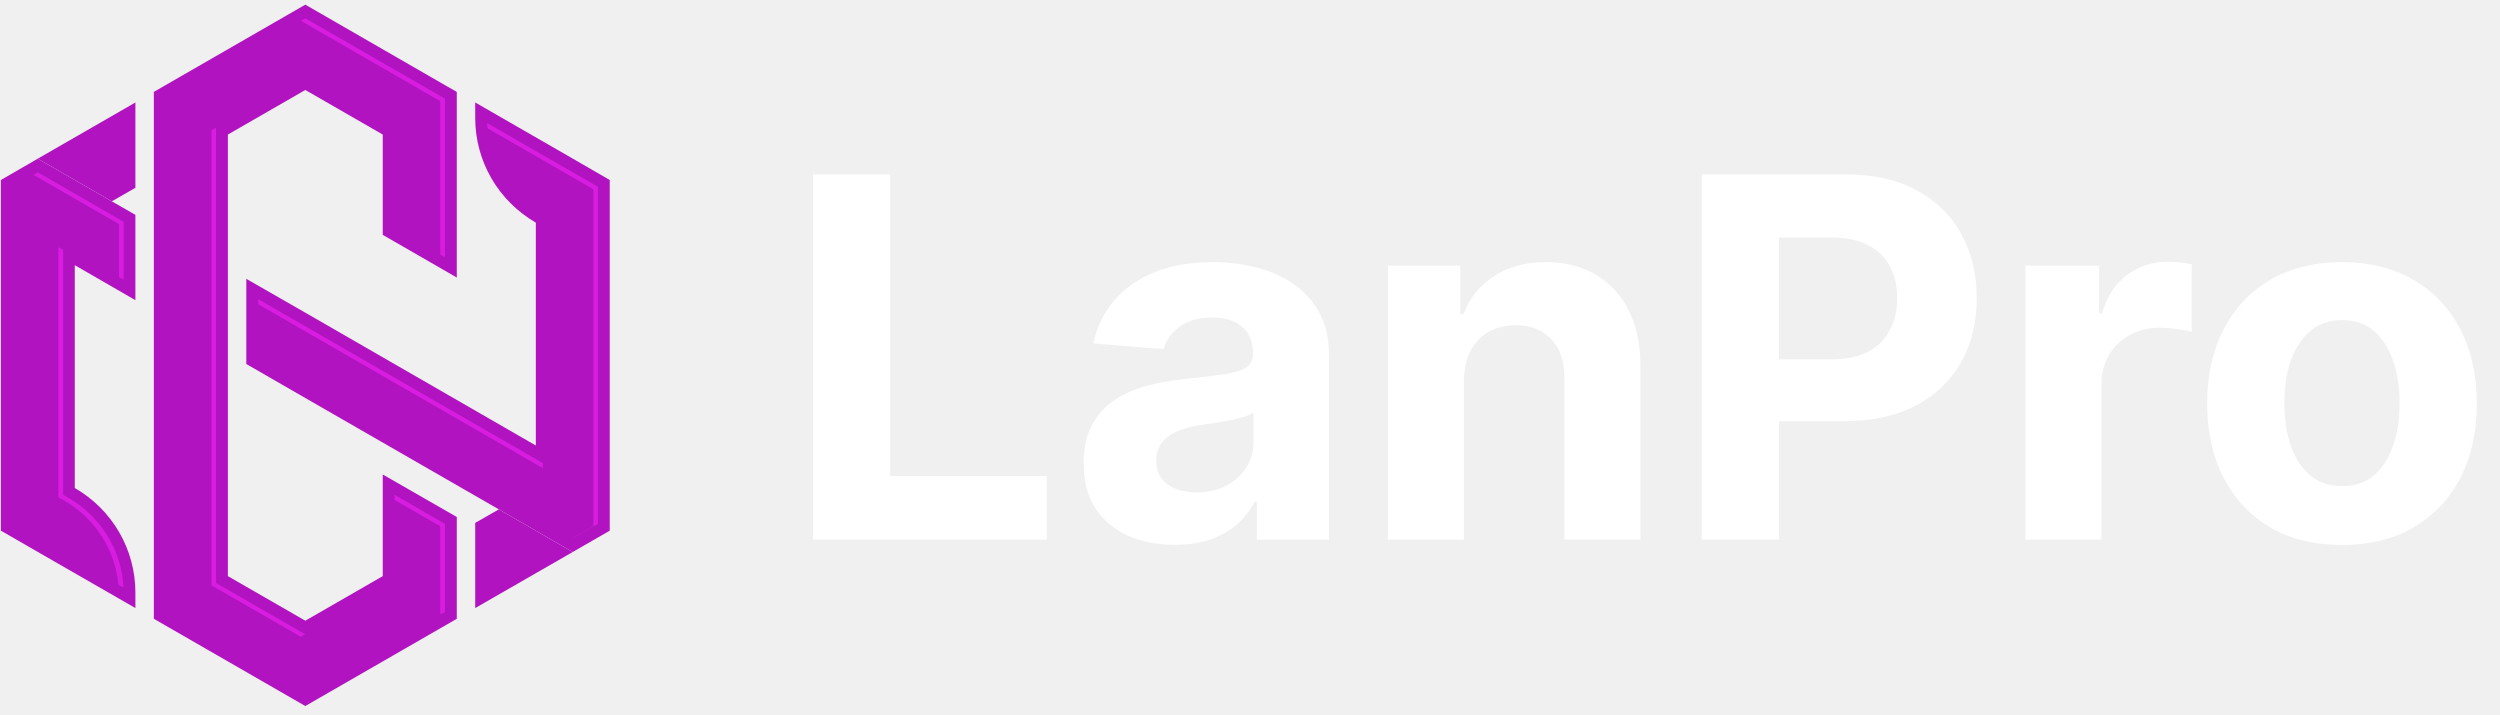
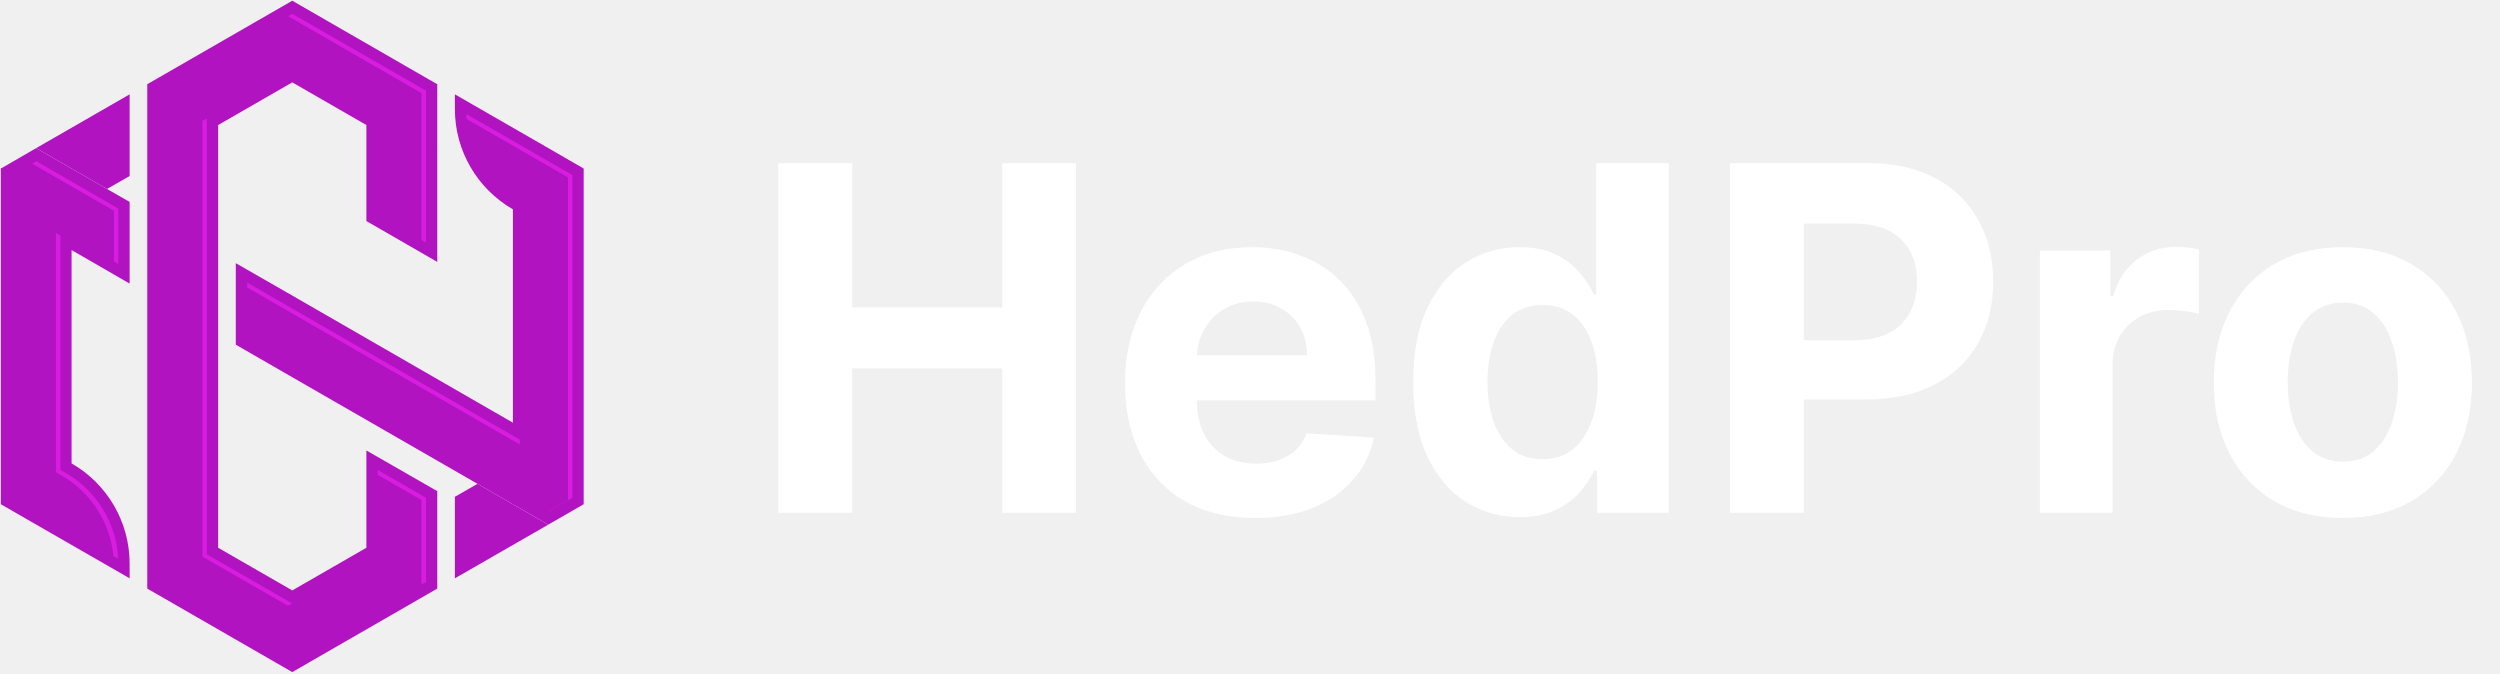
- <svg xmlns="http://www.w3.org/2000/svg" width="224" height="64" viewBox="0 0 224 64" fill="none">
+ <svg xmlns="http://www.w3.org/2000/svg" width="234" height="63" viewBox="0 0 234 63" fill="none">
  <g clip-path="url(#clip0_454_463)">
-     <path d="M6.7 23.759V43.727C10.07 45.664 12.132 49.236 12.132 53.097V54.481L3.397 49.46L0.08 47.549V16.128L3.383 14.217L10.017 18.039L12.132 19.252V26.896L6.7 23.759Z" fill="#B113C0" />
-     <path d="M54.632 16.128V47.549L51.315 49.46L44.694 45.638L27.356 35.661L22.07 32.616V24.985L27.356 28.016L32.642 31.061L48.011 39.918V19.95C46.333 18.975 44.971 17.604 44.033 15.983C43.095 14.362 42.579 12.504 42.579 10.579V9.182L51.328 14.217L54.632 16.128Z" fill="#B113C0" />
-     <path d="M51.315 49.46L42.579 54.481V46.85L44.694 45.638L51.315 49.46Z" fill="#B113C0" />
-     <path d="M12.132 9.182V16.826L10.017 18.039L3.383 14.217L12.132 9.182Z" fill="#B113C0" />
-     <path d="M34.294 21.044V12.055L27.356 8.062L20.418 12.055V51.621L27.356 55.615L34.294 51.621V42.514L40.928 46.323V55.444L27.356 63.259L13.784 55.444V8.233L27.356 0.417L40.095 7.759L40.928 8.233V24.866L34.294 21.044Z" fill="#B113C0" />
+     <path d="M6.7 23.407V43.375C10.07 45.312 12.132 48.884 12.132 52.746V54.13L3.397 49.108L0.08 47.197V15.776L3.383 13.865L10.017 17.687L12.132 18.9V26.544L6.7 23.407Z" fill="#B113C0" />
+     <path d="M54.632 15.776V47.197L51.315 49.108L44.694 45.286L27.356 35.309L22.07 32.264V24.633L27.356 27.665L32.642 30.709L48.011 39.566V19.599C46.333 18.623 44.971 17.253 44.033 15.631C43.095 14.01 42.579 12.152 42.579 10.228V8.831L51.328 13.865L54.632 15.776Z" fill="#B113C0" />
+     <path d="M51.315 49.108L42.579 54.13V46.499L44.694 45.286L51.315 49.108Z" fill="#B113C0" />
+     <path d="M12.132 8.831V16.475L10.017 17.688L3.383 13.865L12.132 8.831Z" fill="#B113C0" />
+     <path d="M34.294 20.692V11.704L27.356 7.71L20.418 11.704V51.27L27.356 55.263L34.294 51.27V42.163L40.928 45.972V55.092L27.356 62.908L13.784 55.092V7.882L27.356 0.066L40.095 7.407L40.928 7.882V24.515L34.294 20.692Z" fill="#B113C0" />
    <g style="mix-blend-mode:overlay" opacity="0.5">
-       <path d="M11.061 52.649L10.612 52.399C10.321 49.275 8.524 46.441 5.762 44.86L5.233 44.557V22.151L5.656 22.388V44.333L6.185 44.636C9.065 46.31 10.916 49.354 11.061 52.649Z" fill="white" />
-       <path d="M11.074 19.871V25.064L10.665 24.826V20.082L3 15.666L3.396 15.442L11.074 19.871Z" fill="white" />
-       <path d="M23.139 26.804L48.644 41.499V41.947L23.139 27.265V26.804Z" fill="white" />
-       <path d="M53.574 16.734V46.943L51.327 48.234L51.3 48.221L53.164 47.154V16.958L43.675 11.489C43.667 11.331 43.658 11.177 43.649 11.027L53.574 16.734Z" fill="white" />
-       <path d="M27.342 56.827L26.945 57.051L18.95 52.451V11.66L19.36 11.449V52.241L27.342 56.827Z" fill="white" />
-       <path d="M39.87 8.839V23.047L39.447 22.81V9.063L26.959 1.867L27.355 1.643L39.87 8.839Z" fill="white" />
-       <path d="M35.35 44.333L39.87 46.943V54.837L39.447 55.048V47.154L35.35 44.794V44.333Z" fill="white" />
+       <path d="M11.061 52.298L10.612 52.047C10.321 48.924 8.524 46.09 5.762 44.508L5.233 44.205V21.799L5.656 22.037V43.981L6.185 44.284C9.065 45.958 10.916 49.003 11.061 52.298Z" fill="white" />
+       <path d="M11.074 19.519V24.712L10.665 24.475V19.73L3 15.315L3.396 15.091L11.074 19.519Z" fill="white" />
+       <path d="M23.139 26.452L48.644 41.148V41.596L23.139 26.913V26.452Z" fill="white" />
+       <path d="M53.574 16.383V46.591L51.327 47.883L51.3 47.87L53.164 46.802V16.607L43.675 11.137C43.666 10.979 43.658 10.825 43.649 10.676L53.574 16.383Z" fill="white" />
+       <path d="M27.342 56.476L26.945 56.7L18.95 52.1V11.308L19.36 11.097V51.889L27.342 56.476Z" fill="white" />
+       <path d="M39.87 8.488V22.696L39.447 22.458V8.712L26.959 1.516L27.355 1.292L39.87 8.488Z" fill="white" />
+       <path d="M35.35 43.981L39.87 46.591V54.486L39.447 54.697V46.802L35.35 44.443V43.981Z" fill="white" />
    </g>
  </g>
-   <path d="M72.844 48.352V15.624H79.764V42.647H93.794V48.352H72.844ZM105.248 48.815C103.682 48.815 102.286 48.543 101.061 48C99.836 47.446 98.867 46.631 98.153 45.555C97.45 44.468 97.098 43.115 97.098 41.496C97.098 40.133 97.349 38.987 97.849 38.06C98.35 37.133 99.032 36.388 99.895 35.823C100.758 35.258 101.738 34.832 102.835 34.545C103.943 34.257 105.104 34.055 106.319 33.938C107.746 33.788 108.897 33.65 109.771 33.522C110.644 33.383 111.278 33.181 111.672 32.915C112.066 32.648 112.263 32.254 112.263 31.732V31.636C112.263 30.624 111.944 29.841 111.305 29.287C110.676 28.733 109.781 28.456 108.62 28.456C107.395 28.456 106.42 28.728 105.696 29.271C104.971 29.804 104.492 30.475 104.257 31.285L97.961 30.773C98.281 29.282 98.909 27.993 99.847 26.906C100.784 25.809 101.994 24.967 103.474 24.381C104.966 23.785 106.692 23.486 108.652 23.486C110.016 23.486 111.321 23.646 112.567 23.966C113.824 24.285 114.937 24.781 115.907 25.452C116.887 26.123 117.659 26.986 118.224 28.041C118.789 29.085 119.071 30.337 119.071 31.796V48.352H112.615V44.948H112.423C112.029 45.715 111.502 46.391 110.841 46.977C110.181 47.553 109.387 48.005 108.46 48.336C107.533 48.655 106.463 48.815 105.248 48.815ZM107.198 44.117C108.199 44.117 109.083 43.92 109.85 43.526C110.617 43.121 111.219 42.577 111.656 41.896C112.093 41.214 112.311 40.441 112.311 39.578V36.974C112.098 37.112 111.805 37.24 111.432 37.357C111.07 37.464 110.66 37.565 110.202 37.661C109.744 37.746 109.286 37.826 108.828 37.901C108.37 37.965 107.954 38.023 107.581 38.076C106.782 38.194 106.084 38.38 105.488 38.636C104.891 38.891 104.428 39.238 104.098 39.674C103.767 40.1 103.602 40.633 103.602 41.272C103.602 42.199 103.938 42.908 104.609 43.398C105.291 43.877 106.154 44.117 107.198 44.117ZM131.16 34.161V48.352H124.352V23.806H130.84V28.137H131.128C131.671 26.709 132.582 25.58 133.861 24.749C135.139 23.907 136.689 23.486 138.511 23.486C140.215 23.486 141.701 23.859 142.969 24.605C144.237 25.351 145.222 26.416 145.926 27.801C146.629 29.175 146.98 30.816 146.98 32.723V48.352H140.173V33.938C140.183 32.435 139.8 31.264 139.022 30.422C138.244 29.57 137.174 29.143 135.81 29.143C134.894 29.143 134.084 29.341 133.381 29.735C132.689 30.129 132.145 30.704 131.751 31.461C131.368 32.206 131.171 33.106 131.16 34.161ZM152.473 48.352V15.624H165.385C167.868 15.624 169.982 16.098 171.729 17.047C173.477 17.984 174.808 19.289 175.724 20.962C176.651 22.624 177.115 24.541 177.115 26.715C177.115 28.888 176.646 30.805 175.708 32.467C174.771 34.129 173.413 35.424 171.634 36.35C169.865 37.277 167.724 37.741 165.21 37.741H156.98V32.196H164.091C165.423 32.196 166.52 31.967 167.383 31.509C168.256 31.04 168.906 30.395 169.332 29.575C169.769 28.744 169.988 27.791 169.988 26.715C169.988 25.628 169.769 24.68 169.332 23.87C168.906 23.05 168.256 22.416 167.383 21.968C166.509 21.51 165.401 21.281 164.059 21.281H159.393V48.352H152.473ZM181.481 48.352V23.806H188.081V28.089H188.337C188.784 26.565 189.535 25.415 190.59 24.637C191.645 23.849 192.859 23.454 194.233 23.454C194.574 23.454 194.942 23.476 195.336 23.518C195.73 23.561 196.076 23.62 196.375 23.694V29.735C196.055 29.639 195.613 29.554 195.048 29.479C194.484 29.404 193.967 29.367 193.498 29.367C192.497 29.367 191.602 29.586 190.814 30.022C190.036 30.448 189.418 31.045 188.96 31.812C188.513 32.579 188.289 33.463 188.289 34.465V48.352H181.481ZM209.842 48.831C207.36 48.831 205.213 48.304 203.402 47.249C201.602 46.184 200.211 44.703 199.231 42.806C198.251 40.9 197.761 38.689 197.761 36.175C197.761 33.639 198.251 31.423 199.231 29.527C200.211 27.62 201.602 26.139 203.402 25.084C205.213 24.019 207.36 23.486 209.842 23.486C212.324 23.486 214.466 24.019 216.266 25.084C218.077 26.139 219.473 27.62 220.453 29.527C221.433 31.423 221.923 33.639 221.923 36.175C221.923 38.689 221.433 40.9 220.453 42.806C219.473 44.703 218.077 46.184 216.266 47.249C214.466 48.304 212.324 48.831 209.842 48.831ZM209.874 43.557C211.003 43.557 211.946 43.238 212.702 42.599C213.459 41.949 214.029 41.065 214.412 39.946C214.806 38.827 215.004 37.554 215.004 36.127C215.004 34.699 214.806 33.426 214.412 32.307C214.029 31.189 213.459 30.305 212.702 29.655C211.946 29.005 211.003 28.68 209.874 28.68C208.734 28.68 207.775 29.005 206.998 29.655C206.23 30.305 205.65 31.189 205.256 32.307C204.872 33.426 204.68 34.699 204.68 36.127C204.68 37.554 204.872 38.827 205.256 39.946C205.65 41.065 206.23 41.949 206.998 42.599C207.775 43.238 208.734 43.557 209.874 43.557Z" fill="white" />
+   <path d="M72.844 48V15.273H79.764V28.776H93.81V15.273H100.714V48H93.81V34.481H79.764V48H72.844ZM117.477 48.479C114.952 48.479 112.779 47.968 110.957 46.945C109.146 45.912 107.75 44.452 106.77 42.567C105.79 40.67 105.3 38.428 105.3 35.839C105.3 33.314 105.79 31.098 106.77 29.191C107.75 27.284 109.13 25.798 110.909 24.733C112.699 23.668 114.798 23.135 117.205 23.135C118.825 23.135 120.332 23.396 121.728 23.918C123.134 24.429 124.359 25.202 125.403 26.235C126.458 27.268 127.278 28.568 127.864 30.134C128.45 31.69 128.743 33.511 128.743 35.599V37.469H108.017V33.25H122.335C122.335 32.27 122.122 31.402 121.696 30.646C121.27 29.889 120.678 29.298 119.922 28.872C119.176 28.435 118.308 28.217 117.317 28.217C116.284 28.217 115.368 28.456 114.569 28.936C113.78 29.404 113.162 30.038 112.715 30.837C112.267 31.626 112.038 32.505 112.028 33.474V37.485C112.028 38.7 112.251 39.749 112.699 40.633C113.157 41.517 113.801 42.199 114.632 42.679C115.463 43.158 116.449 43.398 117.589 43.398C118.345 43.398 119.038 43.291 119.666 43.078C120.295 42.865 120.833 42.545 121.28 42.119C121.728 41.693 122.069 41.171 122.303 40.553L128.599 40.969C128.279 42.481 127.624 43.803 126.634 44.932C125.653 46.05 124.386 46.924 122.83 47.553C121.286 48.17 119.501 48.479 117.477 48.479ZM142.23 48.4C140.366 48.4 138.677 47.92 137.164 46.961C135.662 45.992 134.469 44.57 133.585 42.695C132.711 40.809 132.275 38.497 132.275 35.759C132.275 32.947 132.727 30.608 133.633 28.744C134.538 26.869 135.742 25.468 137.244 24.541C138.757 23.604 140.414 23.135 142.214 23.135C143.588 23.135 144.734 23.369 145.65 23.838C146.577 24.296 147.322 24.871 147.887 25.564C148.462 26.246 148.899 26.917 149.197 27.577H149.405V15.273H156.197V48H149.485V44.069H149.197C148.878 44.751 148.425 45.427 147.839 46.098C147.264 46.759 146.513 47.307 145.586 47.744C144.67 48.181 143.551 48.4 142.23 48.4ZM144.387 42.982C145.485 42.982 146.412 42.684 147.168 42.087C147.935 41.48 148.521 40.633 148.926 39.547C149.341 38.46 149.549 37.187 149.549 35.727C149.549 34.268 149.347 33 148.942 31.924C148.537 30.848 147.951 30.017 147.184 29.431C146.417 28.845 145.485 28.552 144.387 28.552C143.269 28.552 142.326 28.856 141.559 29.463C140.792 30.07 140.211 30.912 139.817 31.988C139.423 33.064 139.226 34.31 139.226 35.727C139.226 37.155 139.423 38.417 139.817 39.515C140.222 40.601 140.803 41.453 141.559 42.071C142.326 42.679 143.269 42.982 144.387 42.982ZM161.922 48V15.273H174.834C177.316 15.273 179.43 15.747 181.178 16.695C182.925 17.633 184.256 18.938 185.173 20.61C186.1 22.272 186.563 24.19 186.563 26.363C186.563 28.536 186.094 30.454 185.157 32.116C184.219 33.778 182.861 35.072 181.082 35.999C179.313 36.926 177.172 37.389 174.658 37.389H166.428V31.844H173.539C174.871 31.844 175.968 31.615 176.831 31.157C177.705 30.688 178.354 30.044 178.781 29.223C179.217 28.392 179.436 27.439 179.436 26.363C179.436 25.276 179.217 24.328 178.781 23.518C178.354 22.698 177.705 22.064 176.831 21.617C175.957 21.159 174.85 20.93 173.507 20.93H168.841V48H161.922ZM190.93 48V23.454H197.529V27.737H197.785C198.232 26.214 198.983 25.063 200.038 24.285C201.093 23.497 202.307 23.103 203.682 23.103C204.023 23.103 204.39 23.124 204.784 23.167C205.178 23.209 205.525 23.268 205.823 23.343V29.383C205.503 29.287 205.061 29.202 204.497 29.128C203.932 29.053 203.415 29.016 202.947 29.016C201.945 29.016 201.05 29.234 200.262 29.671C199.484 30.097 198.866 30.694 198.408 31.461C197.961 32.228 197.737 33.112 197.737 34.113V48H190.93ZM219.29 48.479C216.808 48.479 214.661 47.952 212.85 46.897C211.05 45.832 209.66 44.351 208.679 42.455C207.699 40.548 207.209 38.337 207.209 35.823C207.209 33.288 207.699 31.072 208.679 29.175C209.66 27.268 211.05 25.788 212.85 24.733C214.661 23.668 216.808 23.135 219.29 23.135C221.772 23.135 223.914 23.668 225.714 24.733C227.525 25.788 228.921 27.268 229.901 29.175C230.881 31.072 231.371 33.288 231.371 35.823C231.371 38.337 230.881 40.548 229.901 42.455C228.921 44.351 227.525 45.832 225.714 46.897C223.914 47.952 221.772 48.479 219.29 48.479ZM219.322 43.206C220.451 43.206 221.394 42.886 222.151 42.247C222.907 41.597 223.477 40.713 223.861 39.594C224.255 38.476 224.452 37.203 224.452 35.775C224.452 34.348 224.255 33.075 223.861 31.956C223.477 30.837 222.907 29.953 222.151 29.303C221.394 28.653 220.451 28.328 219.322 28.328C218.182 28.328 217.223 28.653 216.446 29.303C215.679 29.953 215.098 30.837 214.704 31.956C214.32 33.075 214.129 34.348 214.129 35.775C214.129 37.203 214.32 38.476 214.704 39.594C215.098 40.713 215.679 41.597 216.446 42.247C217.223 42.886 218.182 43.206 219.322 43.206Z" fill="white" />
  <defs>
    <clipPath id="clip0_454_463">
-       <rect width="54.711" height="63" fill="white" transform="translate(0 0.351562)" />
+       <rect width="54.711" height="63" fill="white" />
    </clipPath>
  </defs>
</svg>
